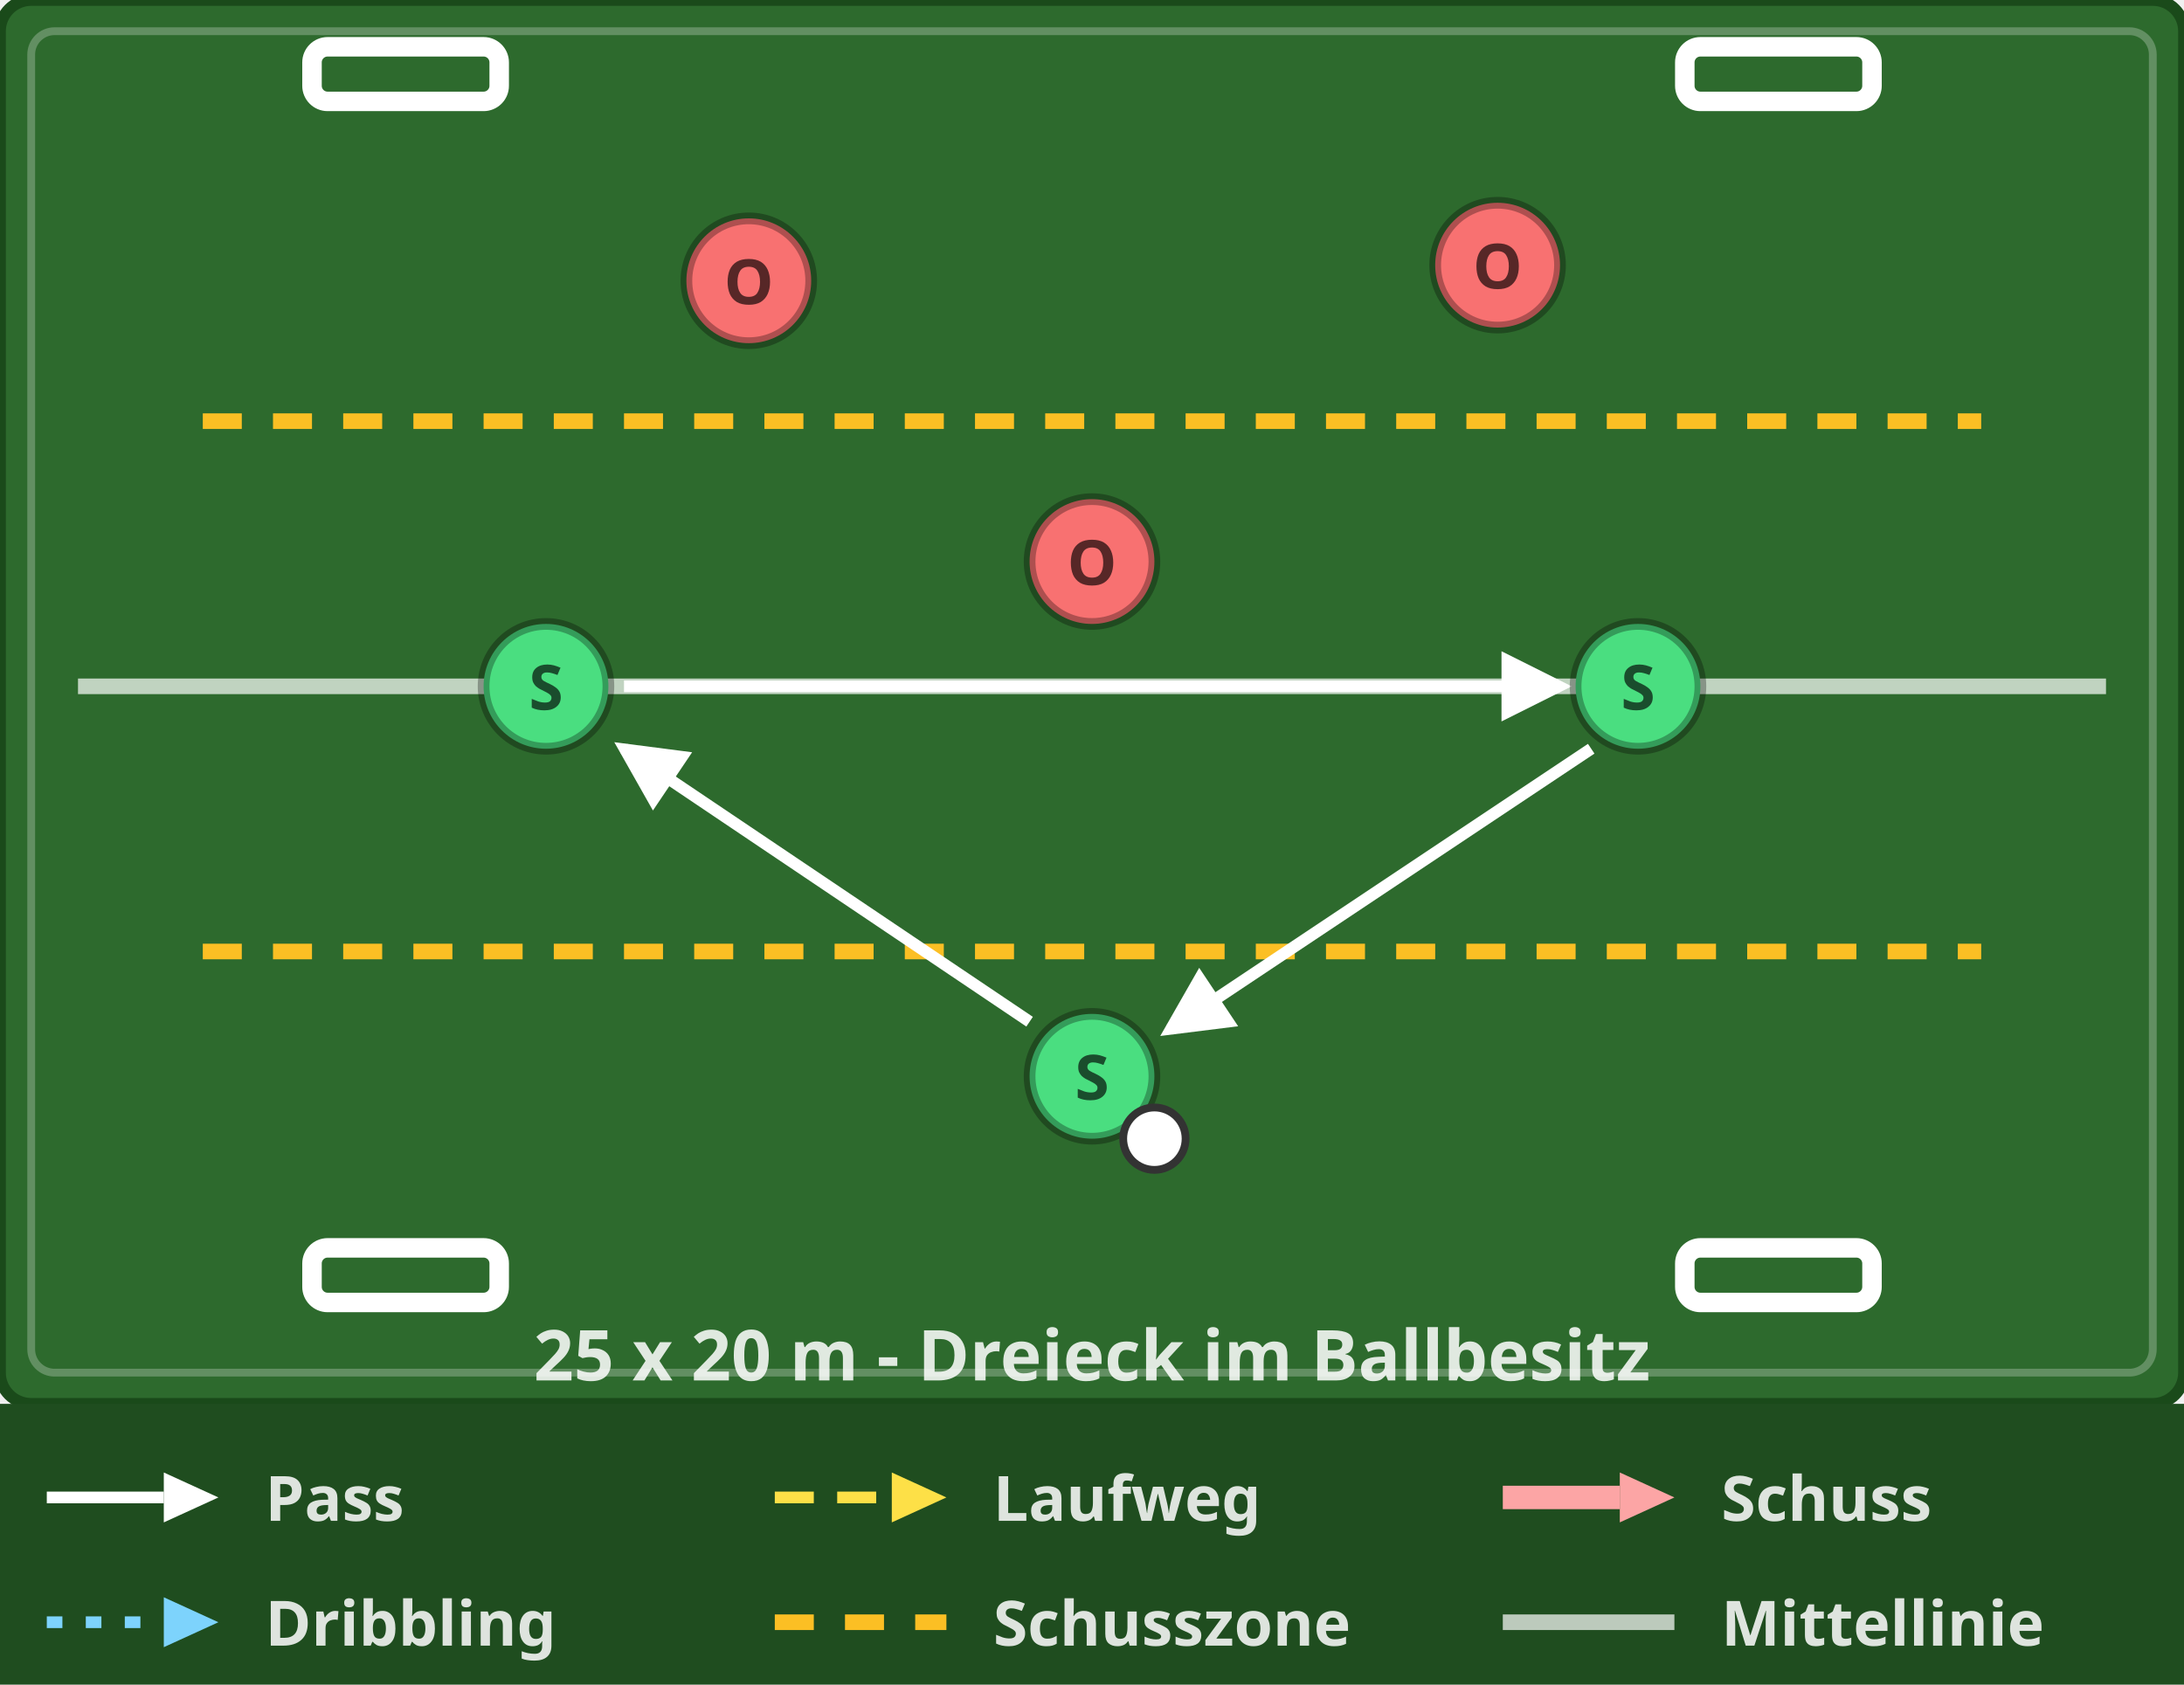
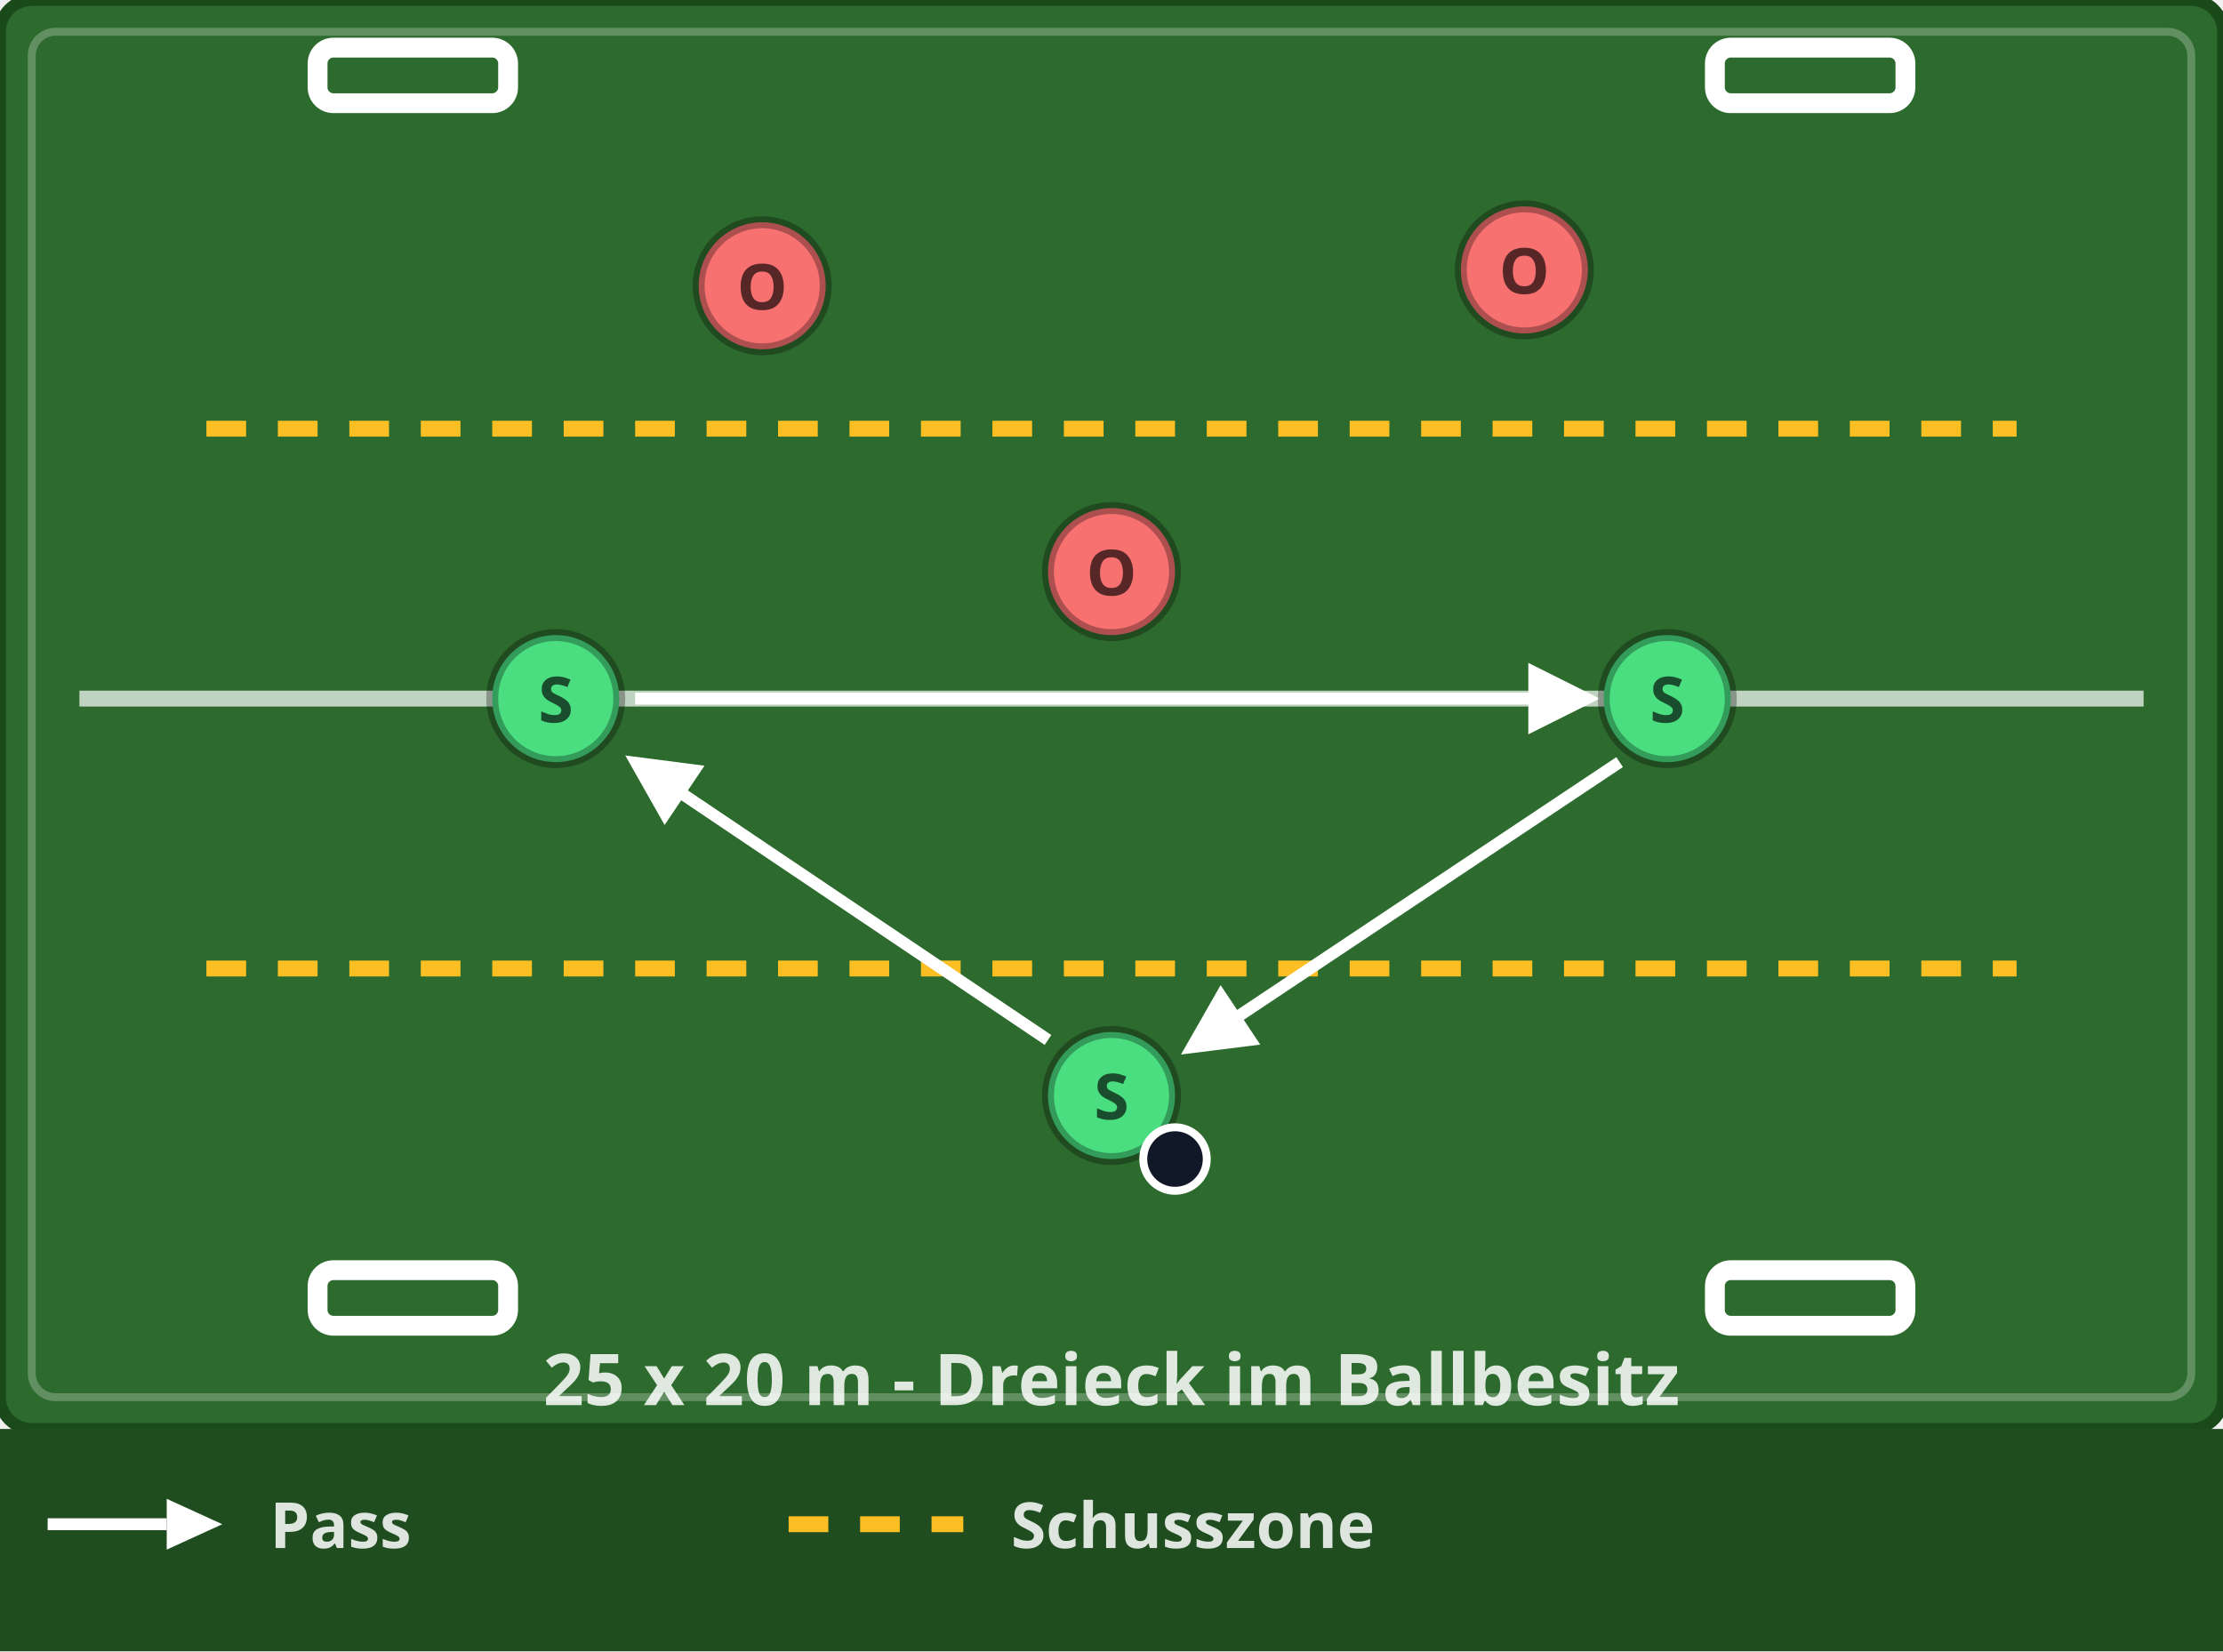
- <svg xmlns="http://www.w3.org/2000/svg" viewBox="0 0 280 216" width="280" height="216">
+ <svg xmlns="http://www.w3.org/2000/svg" viewBox="0 0 280 208" width="280" height="208">
  <defs />
  <rect width="280" height="180" rx="4" fill="#2d6a2d" stroke="#1a4a1a" stroke-width="1.5" />
  <rect x="4" y="4" width="272" height="172" rx="3" fill="none" stroke="rgba(255,255,255,.25)" stroke-width="1" />
  <defs>
    <marker id="arr-p" markerWidth="6" markerHeight="6" refX="5" refY="3" orient="auto">
      <path d="M0,0 L6,3 L0,6 Z" fill="#ffffff" />
    </marker>
    <marker id="arr-l" markerWidth="6" markerHeight="6" refX="5" refY="3" orient="auto">
      <path d="M0,0 L6,3 L0,6 Z" fill="#fde047" />
    </marker>
    <marker id="arr-s" markerWidth="6" markerHeight="6" refX="5" refY="3" orient="auto">
      <path d="M0,0 L6,3 L0,6 Z" fill="#fca5a5" />
    </marker>
    <marker id="arr-d" markerWidth="6" markerHeight="6" refX="5" refY="3" orient="auto">
      <path d="M0,0 L6,3 L0,6 Z" fill="#7dd3fc" />
    </marker>
  </defs>
  <line x1="10" y1="88" x2="270" y2="88" stroke="rgba(255,255,255,.7)" stroke-width="2" />
  <line x1="26" y1="54" x2="254" y2="54" stroke="#fbbf24" stroke-width="2" stroke-dasharray="5,4" />
  <line x1="26" y1="122" x2="254" y2="122" stroke="#fbbf24" stroke-width="2" stroke-dasharray="5,4" />
  <rect x="40" y="6" width="24" height="7" rx="2" fill="none" stroke="#fff" stroke-width="2.5" />
  <rect x="216" y="6" width="24" height="7" rx="2" fill="none" stroke="#fff" stroke-width="2.5" />
  <rect x="40" y="160" width="24" height="7" rx="2" fill="none" stroke="#fff" stroke-width="2.5" />
  <rect x="216" y="160" width="24" height="7" rx="2" fill="none" stroke="#fff" stroke-width="2.5" />
  <line x1="132" y1="131" x2="80" y2="96" stroke="#ffffff" stroke-width="1.5" marker-end="url(#arr-p)" />
  <line x1="80" y1="88" x2="200" y2="88" stroke="#ffffff" stroke-width="1.5" marker-end="url(#arr-p)" />
  <line x1="204" y1="96" x2="150" y2="132" stroke="#ffffff" stroke-width="1.5" marker-end="url(#arr-p)" />
  <circle cx="140" cy="138" r="8" fill="#4ade80" stroke="rgba(0,0,0,.3)" stroke-width="1.5" />
  <text x="140" y="141" text-anchor="middle" fill="rgba(0,0,0,.65)" font-size="8" font-family="sans-serif" font-weight="700">S</text>
  <circle cx="70" cy="88" r="8" fill="#4ade80" stroke="rgba(0,0,0,.3)" stroke-width="1.5" />
  <text x="70" y="91" text-anchor="middle" fill="rgba(0,0,0,.65)" font-size="8" font-family="sans-serif" font-weight="700">S</text>
  <circle cx="210" cy="88" r="8" fill="#4ade80" stroke="rgba(0,0,0,.3)" stroke-width="1.5" />
  <text x="210" y="91" text-anchor="middle" fill="rgba(0,0,0,.65)" font-size="8" font-family="sans-serif" font-weight="700">S</text>
  <circle cx="140" cy="72" r="8" fill="#f87171" stroke="rgba(0,0,0,.3)" stroke-width="1.5" />
  <text x="140" y="75" text-anchor="middle" fill="rgba(0,0,0,.65)" font-size="8" font-family="sans-serif" font-weight="700">O</text>
  <circle cx="96" cy="36" r="8" fill="#f87171" stroke="rgba(0,0,0,.3)" stroke-width="1.5" />
  <text x="96" y="39" text-anchor="middle" fill="rgba(0,0,0,.65)" font-size="8" font-family="sans-serif" font-weight="700">O</text>
  <circle cx="192" cy="34" r="8" fill="#f87171" stroke="rgba(0,0,0,.3)" stroke-width="1.5" />
  <text x="192" y="37" text-anchor="middle" fill="rgba(0,0,0,.65)" font-size="8" font-family="sans-serif" font-weight="700">O</text>
-   <circle cx="148" cy="146" r="4" fill="#fff" stroke="#333" stroke-width="1" />
+   <circle cx="148" cy="146" r="4" fill="#111827" stroke="#ffffff" stroke-width="1" />
  <text x="140" y="177" text-anchor="middle" fill="rgba(255,255,255,.85)" font-size="9" font-family="sans-serif" font-weight="600">25 x 20 m - Dreieck im Ballbesitz</text>
-   <rect x="0" y="180" width="280" height="36" fill="#1f4d1f" />
+   <rect x="0" y="180" width="280" height="28" fill="#1f4d1f" />
  <line x1="6" y1="192" x2="21" y2="192" stroke="#ffffff" stroke-width="1.5" />
  <path d="M21,188.8 L28,192 L21,195.2 Z" fill="#ffffff" />
  <text x="34" y="195" fill="rgba(255,255,255,.85)" font-size="8" font-family="sans-serif" font-weight="600">Pass</text>
-   <line x1="99.333" y1="192" x2="114.333" y2="192" stroke="#fde047" stroke-width="1.5" stroke-dasharray="5,3" />
-   <path d="M114.333,188.8 L121.333,192 L114.333,195.2 Z" fill="#fde047" />
-   <text x="127.333" y="195" fill="rgba(255,255,255,.85)" font-size="8" font-family="sans-serif" font-weight="600">Laufweg</text>
-   <line x1="192.667" y1="192" x2="207.667" y2="192" stroke="#fca5a5" stroke-width="3" />
-   <path d="M207.667,188.8 L214.667,192 L207.667,195.2 Z" fill="#fca5a5" />
-   <text x="220.667" y="195" fill="rgba(255,255,255,.85)" font-size="8" font-family="sans-serif" font-weight="600">Schuss</text>
-   <line x1="6" y1="208" x2="21" y2="208" stroke="#7dd3fc" stroke-width="1.5" stroke-dasharray="2,3" />
-   <path d="M21,204.8 L28,208 L21,211.2 Z" fill="#7dd3fc" />
-   <text x="34" y="211" fill="rgba(255,255,255,.85)" font-size="8" font-family="sans-serif" font-weight="600">Dribbling</text>
-   <line x1="99.333" y1="208" x2="121.333" y2="208" stroke="#fbbf24" stroke-width="2" stroke-dasharray="5,4" />
-   <text x="127.333" y="211" fill="rgba(255,255,255,.85)" font-size="8" font-family="sans-serif" font-weight="600">Schusszone</text>
-   <line x1="192.667" y1="208" x2="214.667" y2="208" stroke="rgba(255,255,255,.7)" stroke-width="2" />
-   <text x="220.667" y="211" fill="rgba(255,255,255,.85)" font-size="8" font-family="sans-serif" font-weight="600">Mittellinie</text>
+   <line x1="99.333" y1="192" x2="121.333" y2="192" stroke="#fbbf24" stroke-width="2" stroke-dasharray="5,4" />
+   <text x="127.333" y="195" fill="rgba(255,255,255,.85)" font-size="8" font-family="sans-serif" font-weight="600">Schusszone</text>
</svg>
